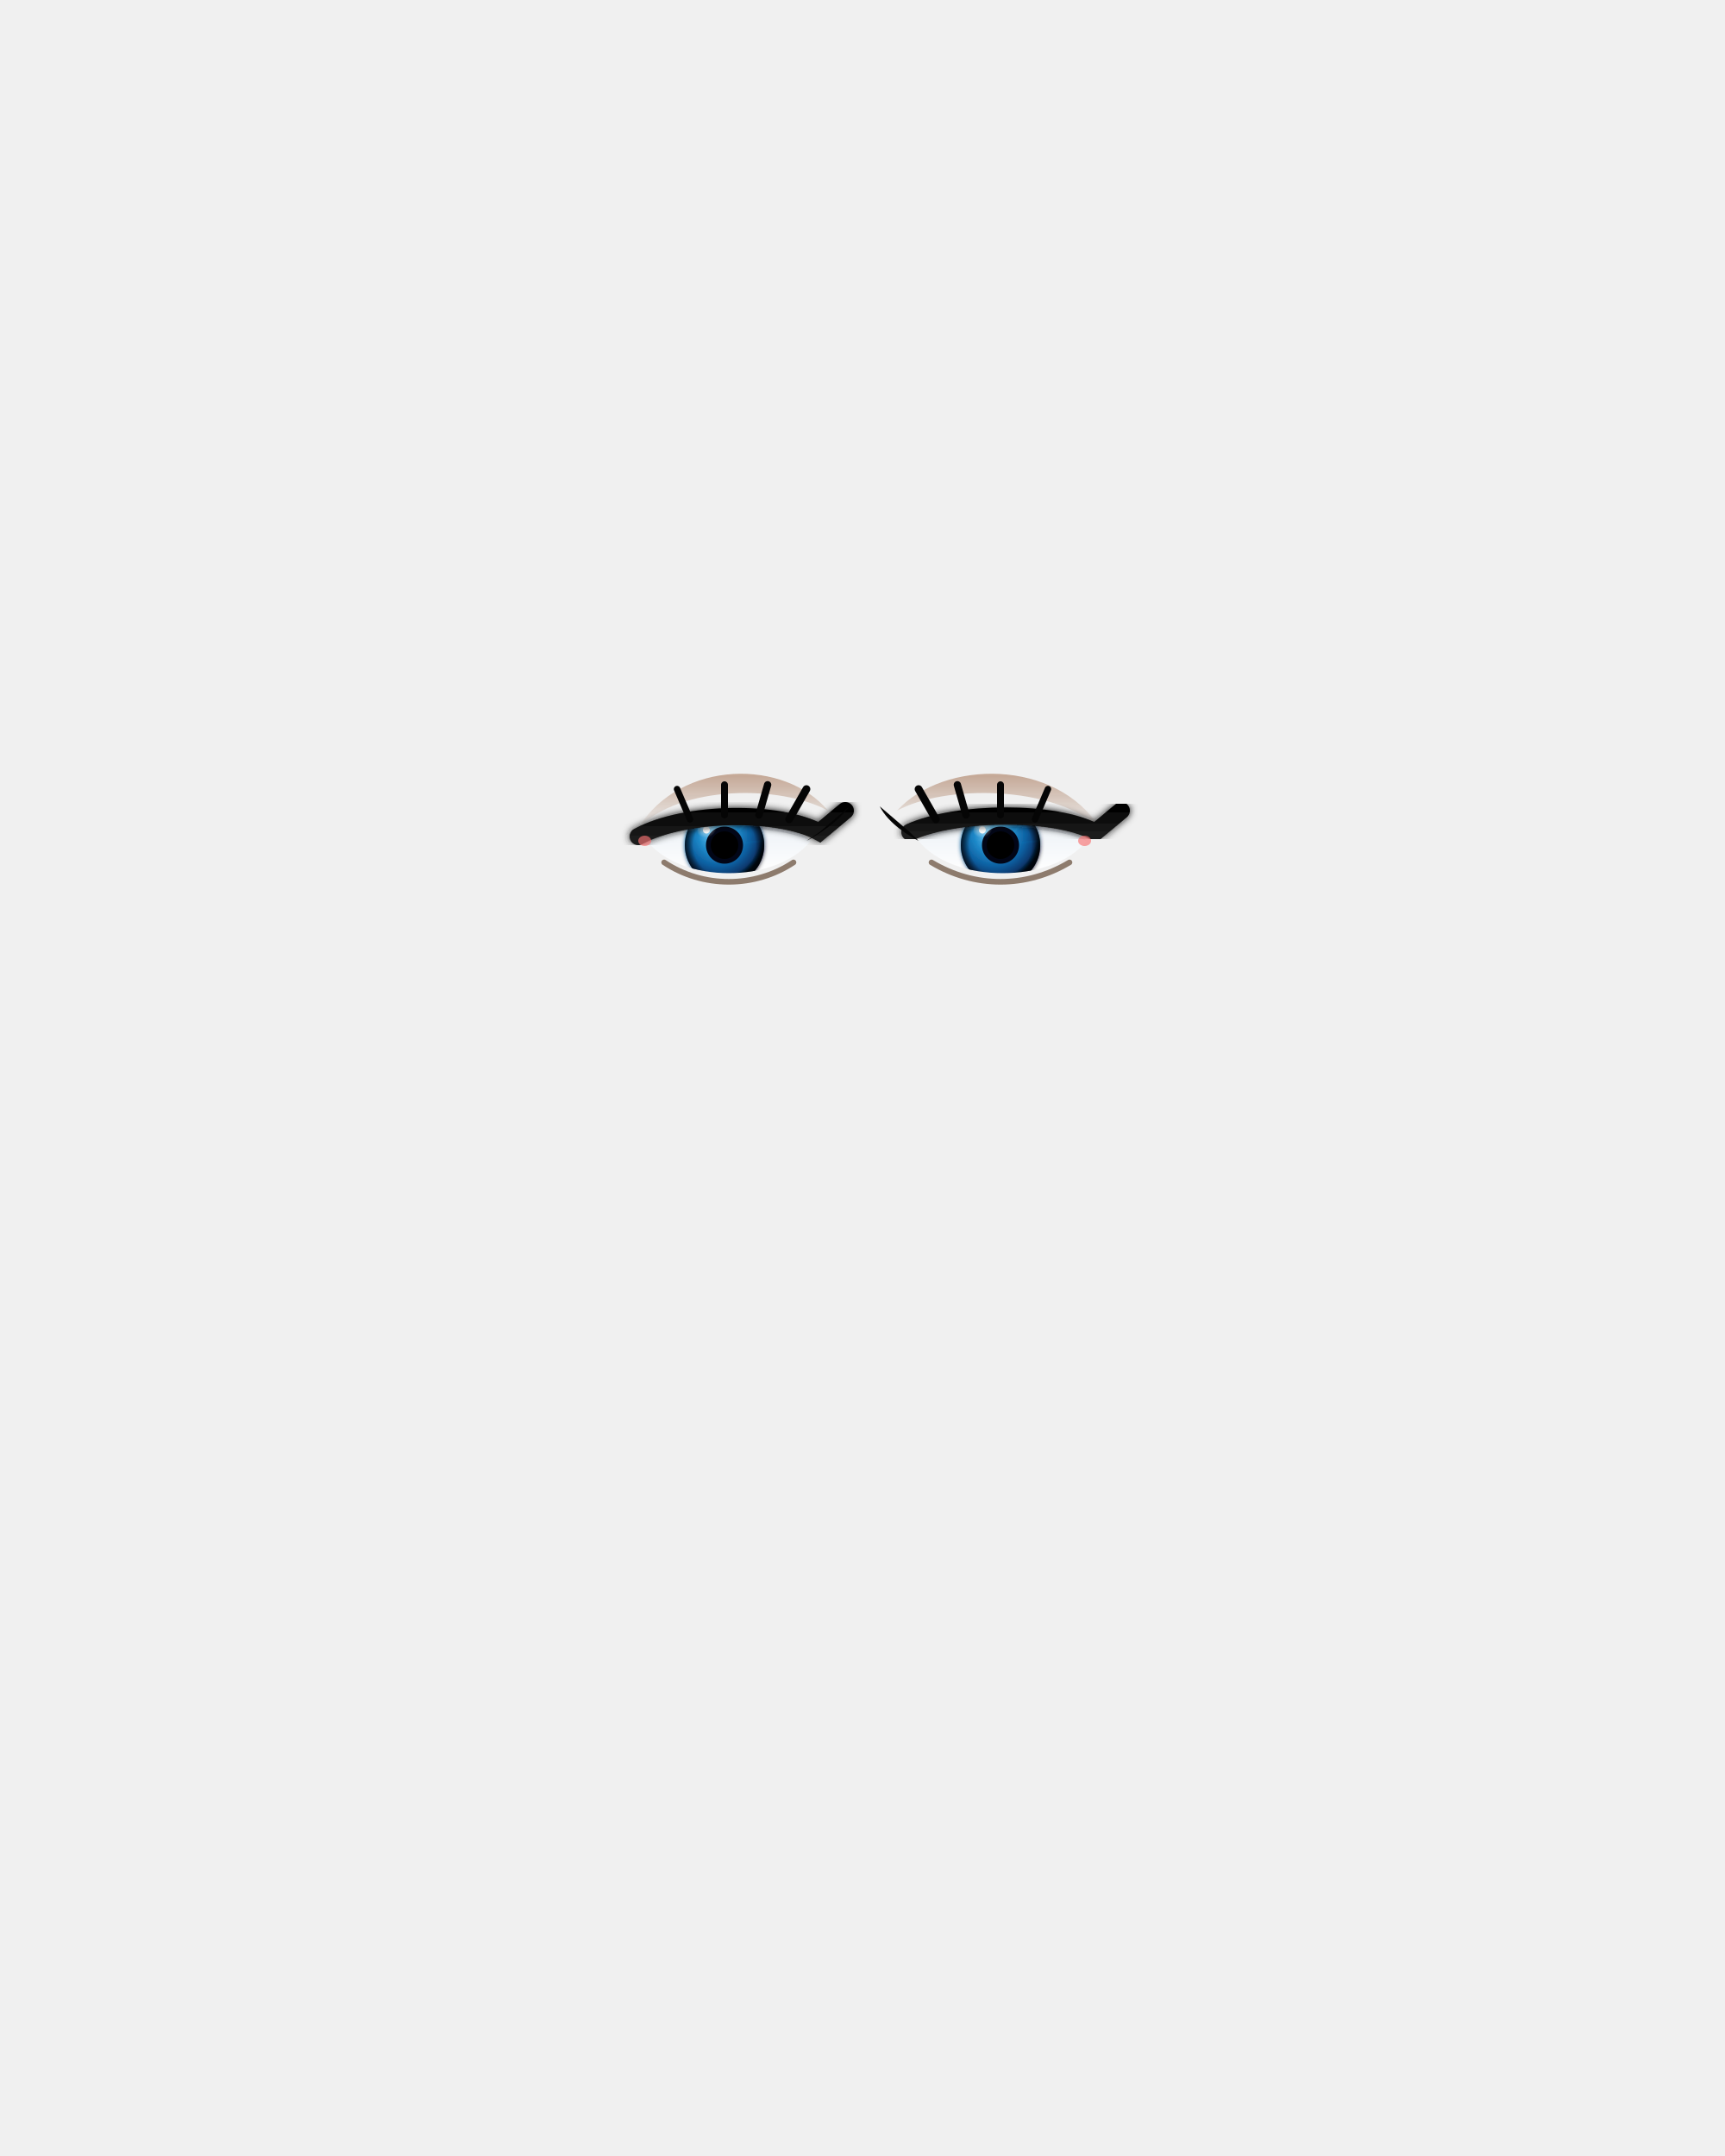
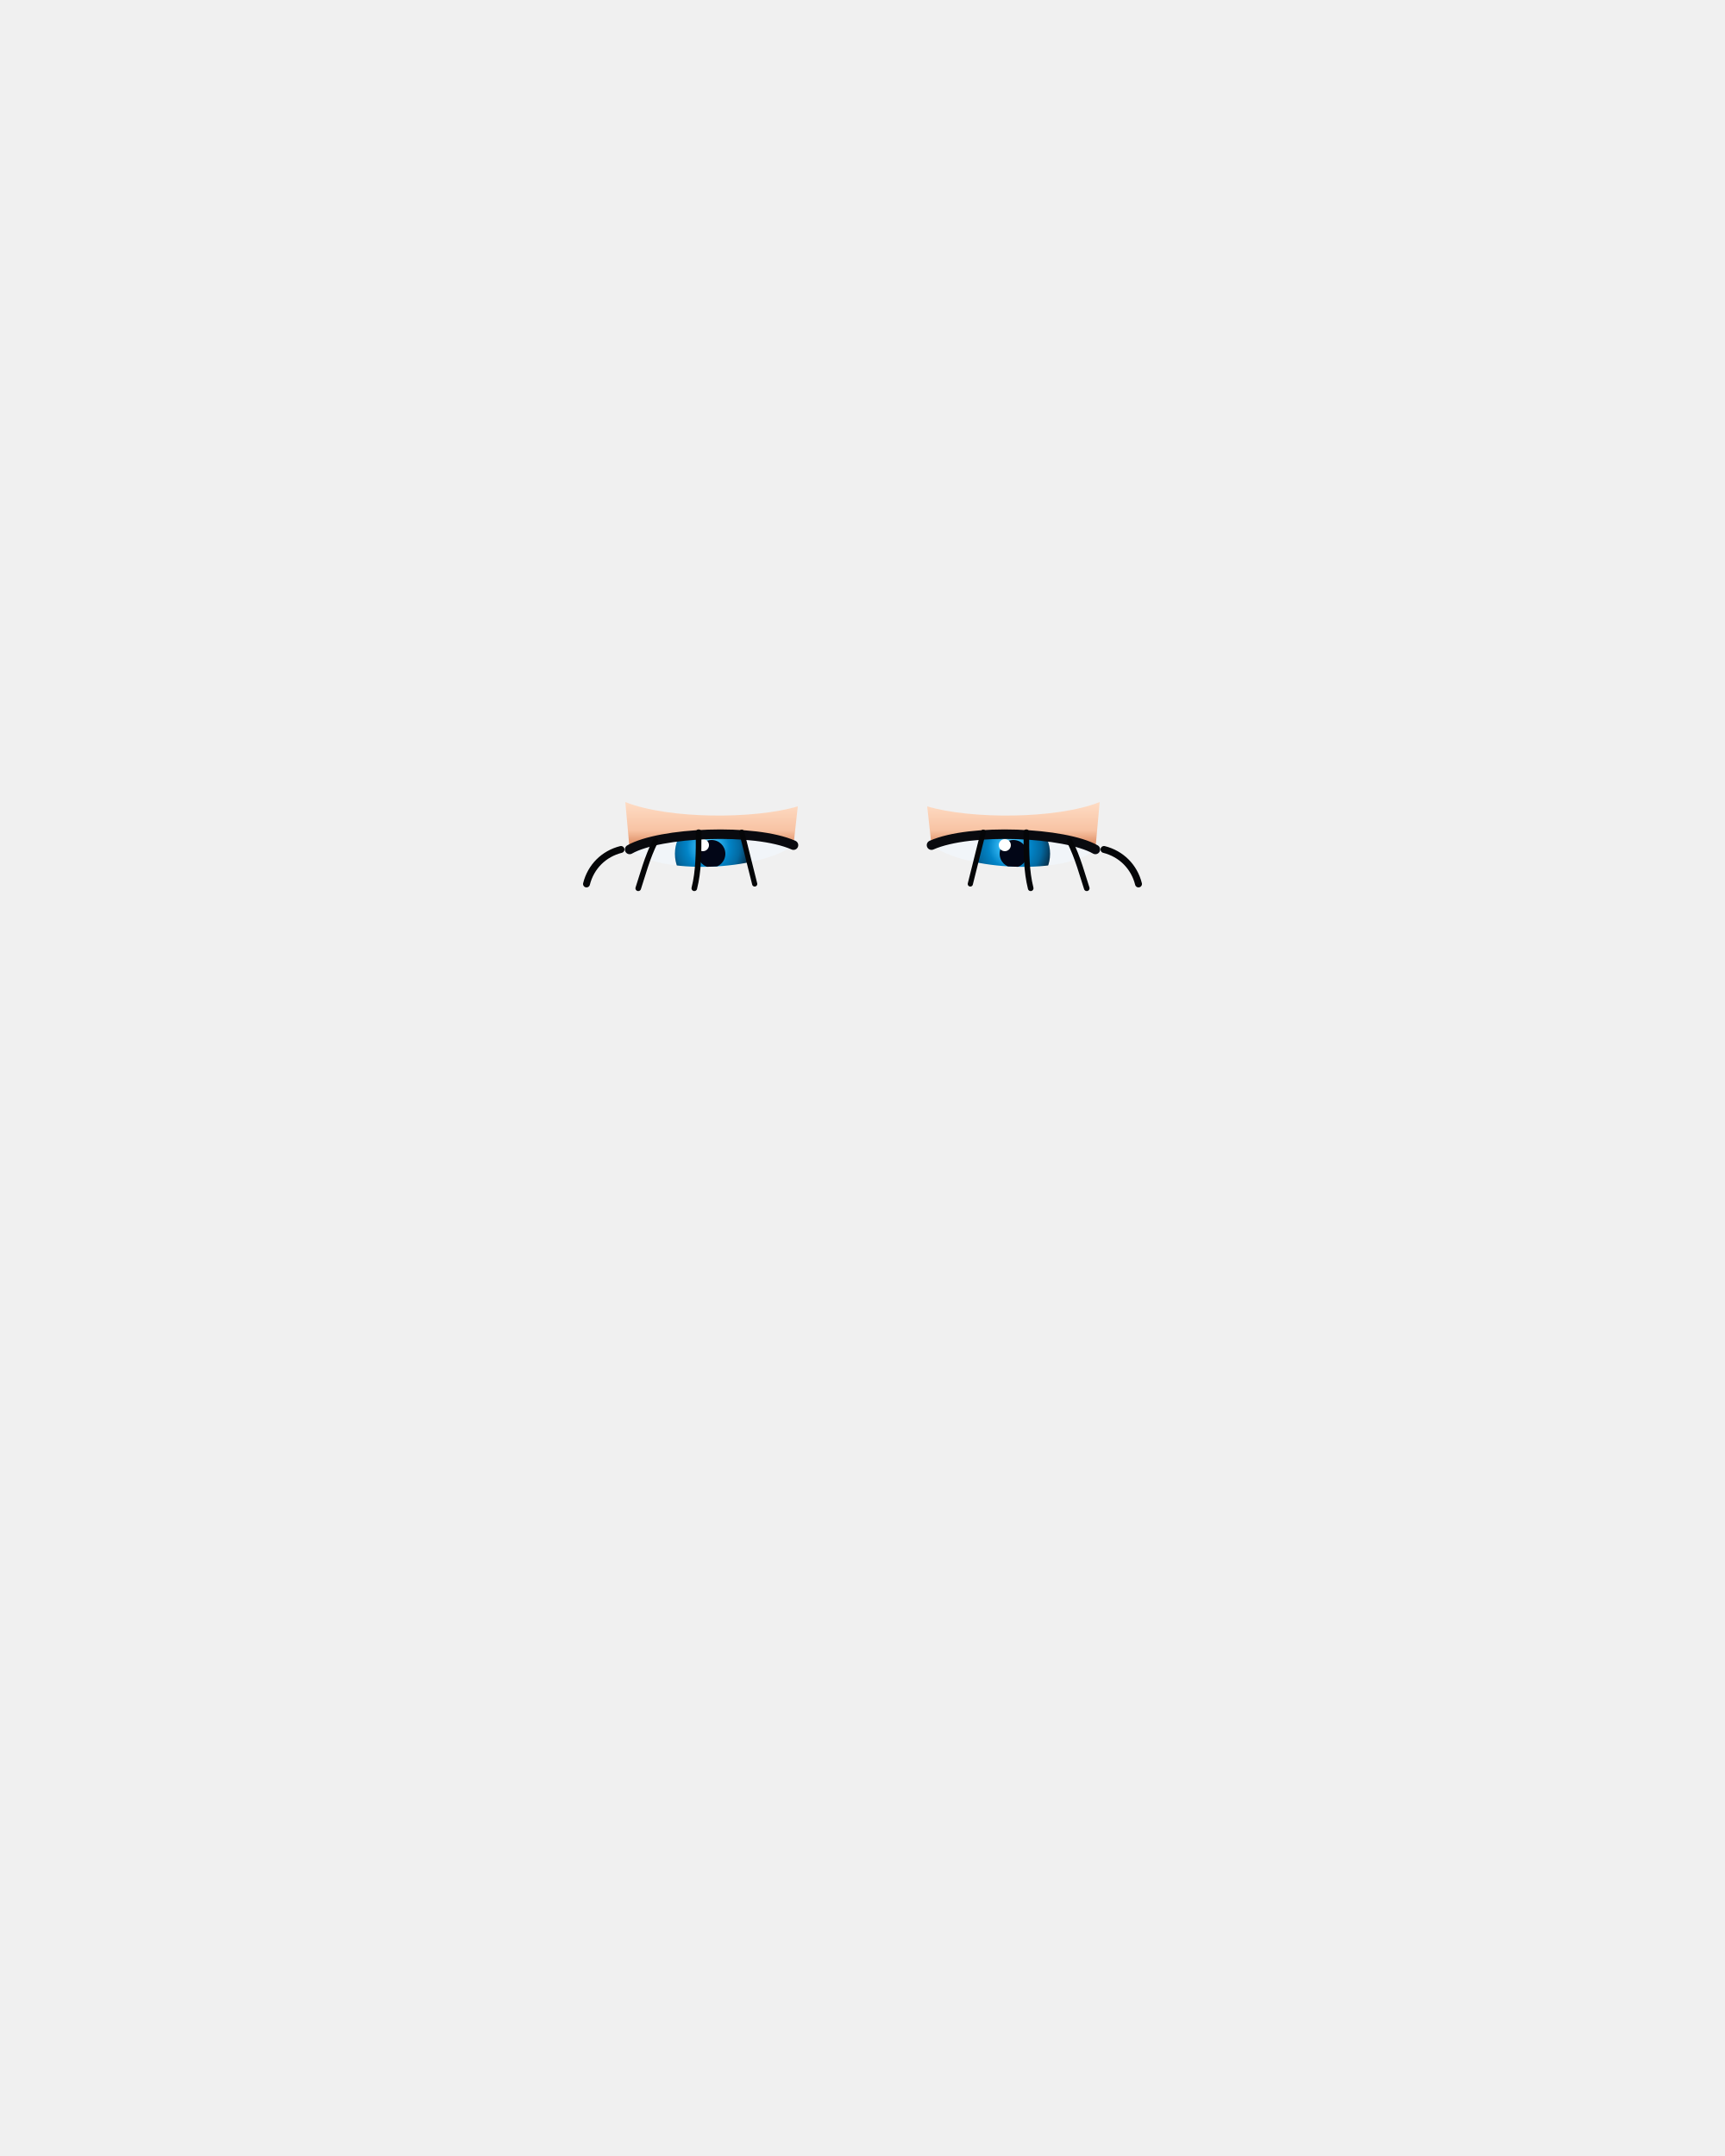
<svg xmlns="http://www.w3.org/2000/svg" viewBox="0 0 400 500" width="100%" height="100%">
  <defs>
-     <radialGradient id="irisBaseH" cx="42%" cy="36%" r="60%">
-       <stop offset="0%" stop-color="#a8d8f0" />
-       <stop offset="18%" stop-color="#5bb8e8" />
-       <stop offset="42%" stop-color="#1e88c8" />
-       <stop offset="68%" stop-color="#0d5fa0" />
-       <stop offset="88%" stop-color="#083a70" />
-       <stop offset="100%" stop-color="#020e1c" />
+     <radialGradient id="irisGradH" cx="45%" cy="40%" r="58%">
+       <stop offset="0%" stop-color="#bbf2f6" />
+       <stop offset="20%" stop-color="#38bdf8" />
+       <stop offset="50%" stop-color="#0284c7" />
+       <stop offset="75%" stop-color="#0369a1" />
+       <stop offset="100%" stop-color="#082f49" />
    </radialGradient>
-     <radialGradient id="limbalH" cx="50%" cy="50%" r="50%">
-       <stop offset="78%" stop-color="#000000" stop-opacity="0" />
-       <stop offset="90%" stop-color="#000000" stop-opacity="0.45" />
-       <stop offset="100%" stop-color="#000000" stop-opacity="0.75" />
-     </radialGradient>
-     <radialGradient id="catchLightH" cx="35%" cy="28%" r="45%">
-       <stop offset="0%" stop-color="#ffffff" stop-opacity="0.95" />
-       <stop offset="40%" stop-color="#ffffff" stop-opacity="0.5" />
-       <stop offset="100%" stop-color="#ffffff" stop-opacity="0" />
-     </radialGradient>
-     <linearGradient id="scleraH" x1="0%" y1="0%" x2="0%" y2="100%">
-       <stop offset="0%" stop-color="#d1d5db" />
-       <stop offset="30%" stop-color="#f0f4f8" />
-       <stop offset="100%" stop-color="#ffffff" />
+     <linearGradient id="lidSkinH" x1="0%" y1="0%" x2="0%" y2="100%">
+       <stop offset="0%" stop-color="#fedcc5" />
+       <stop offset="60%" stop-color="#f8c3a3" />
+       <stop offset="100%" stop-color="#d4794e" />
    </linearGradient>
-     <linearGradient id="lashBlackH" x1="0%" y1="0%" x2="0%" y2="100%">
-       <stop offset="0%" stop-color="#050505" />
-       <stop offset="100%" stop-color="#1a1a1a" />
-     </linearGradient>
-     <linearGradient id="drowsyLid" x1="0%" y1="0%" x2="0%" y2="100%">
-       <stop offset="0%" stop-color="#7c3000" stop-opacity="0.45" />
-       <stop offset="100%" stop-color="#7c3000" stop-opacity="0" />
-     </linearGradient>
-     <filter id="lashGlowH" x="-30%" y="-30%" width="160%" height="160%">
-       <feGaussianBlur stdDeviation="0.8" result="blur" />
-       <feMerge>
-         <feMergeNode in="blur" />
-         <feMergeNode in="SourceGraphic" />
-       </feMerge>
-     </filter>
-     <filter id="irisDepthH" x="-5%" y="-5%" width="110%" height="110%">
-       <feGaussianBlur stdDeviation="0.5" result="blur" />
-       <feMerge>
-         <feMergeNode in="blur" />
-         <feMergeNode in="SourceGraphic" />
-       </feMerge>
-     </filter>
-     <clipPath id="leftHalfClip">
-       <path d="M 150 195 C 158 188, 180 188, 188 195 C 180 205, 158 205, 150 195 Z" />
+     <clipPath id="leftEyeClipH">
+       <path d="M 146 197 C 151 193, 174 192, 184 196 C 176 202, 153 203, 146 197 Z" />
    </clipPath>
-     <clipPath id="rightHalfClip">
-       <path d="M 213 195 C 222 188, 244 188, 252 195 C 244 205, 221 205, 213 195 Z" />
+     <clipPath id="rightEyeClipH">
+       <path d="M 216 196 C 226 192, 249 193, 254 197 C 247 203, 224 202, 216 196 Z" />
    </clipPath>
  </defs>
-   <g id="leftEyeHalf">
-     <path d="M 148 192 C 158 176, 182 176, 192 188 C 181 182, 158 182, 148 192 Z" fill="url(#drowsyLid)" opacity="0.85" />
-     <path d="M 150 195 C 158 188, 180 188, 188 195 C 180 205, 158 205, 150 195 Z" fill="url(#scleraH)" />
-     <path d="M 150 195 C 158 188, 180 188, 188 195 C 180 191, 158 191, 150 195 Z" fill="#9ca3af" opacity="0.28" />
-     <g clip-path="url(#leftHalfClip)">
-       <circle cx="168" cy="196" r="9.2" fill="url(#irisBaseH)" filter="url(#irisDepthH)" />
-       <line x1="168" y1="187" x2="168" y2="196" stroke="#38bdf8" stroke-width="0.6" opacity="0.15" />
-       <line x1="175" y1="189" x2="168" y2="196" stroke="#38bdf8" stroke-width="0.5" opacity="0.12" />
-       <line x1="177" y1="195" x2="168" y2="196" stroke="#0284c7" stroke-width="0.5" opacity="0.1" />
-       <line x1="161" y1="195" x2="168" y2="196" stroke="#0284c7" stroke-width="0.5" opacity="0.1" />
-       <line x1="161" y1="189" x2="168" y2="196" stroke="#38bdf8" stroke-width="0.5" opacity="0.12" />
-       <circle cx="168" cy="196" r="9.2" fill="url(#limbalH)" />
-       <circle cx="168" cy="196" r="4.3" fill="#020617" />
-       <circle cx="168" cy="196" r="3.2" fill="#000000" />
-       <circle cx="164.5" cy="193" r="2.8" fill="url(#catchLightH)" opacity="0.9" />
-       <circle cx="163.8" cy="192.5" r="0.8" fill="#ffffff" opacity="0.99" />
-     </g>
-     <path d="M 148 194 C 159 188, 181 188, 190 193 L 196 188" stroke="url(#lashBlackH)" stroke-width="4.0" stroke-linecap="round" fill="none" filter="url(#lashGlowH)" />
-     <path d="M 190 193 L 197 187 C 194 191, 189 194, 187 195 Z" fill="#050505" />
-     <path d="M 183 190 L 187 183" stroke="#050505" stroke-width="1.8" stroke-linecap="round" />
-     <path d="M 176 189 L 178 182" stroke="#050505" stroke-width="1.7" stroke-linecap="round" />
-     <path d="M 168 189 L 168 182" stroke="#050505" stroke-width="1.6" stroke-linecap="round" />
-     <path d="M 160 190 L 157 183" stroke="#050505" stroke-width="1.5" stroke-linecap="round" />
-     <path d="M 154 200 C 163 206, 175 206, 184 200" stroke="#3d1c02" stroke-width="1.3" stroke-linecap="round" fill="none" opacity="0.55" />
-     <ellipse cx="149.5" cy="195" rx="1.5" ry="1.2" fill="#f87171" opacity="0.65" />
+   <path d="M 145 186 C 155 190, 175 190, 185 187 L 184 196 C 174 192, 151 193, 146 197 Z" fill="url(#lidSkinH)" />
+   <g clip-path="url(#leftEyeClipH)">
+     <rect x="144" y="190" width="42" height="15" fill="#f1f5f9" />
+     <circle cx="165" cy="198" r="8.5" fill="url(#irisGradH)" />
+     <circle cx="165" cy="198" r="3.2" fill="#020617" />
+     <circle cx="163" cy="196" r="1.4" fill="#ffffff" />
  </g>
-   <g id="rightEyeHalf">
-     <path d="M 208 188 C 219 176, 245 176, 255 192 C 244 182, 219 182, 208 188 Z" fill="url(#drowsyLid)" opacity="0.85" />
-     <path d="M 213 195 C 222 188, 244 188, 252 195 C 244 205, 221 205, 213 195 Z" fill="url(#scleraH)" />
-     <path d="M 213 195 C 222 188, 244 188, 252 195 C 244 191, 221 191, 213 195 Z" fill="#9ca3af" opacity="0.28" />
-     <g clip-path="url(#rightHalfClip)">
-       <circle cx="232" cy="196" r="9.2" fill="url(#irisBaseH)" filter="url(#irisDepthH)" />
-       <line x1="232" y1="187" x2="232" y2="196" stroke="#38bdf8" stroke-width="0.6" opacity="0.15" />
-       <line x1="239" y1="189" x2="232" y2="196" stroke="#38bdf8" stroke-width="0.5" opacity="0.12" />
-       <line x1="241" y1="195" x2="232" y2="196" stroke="#0284c7" stroke-width="0.5" opacity="0.1" />
-       <line x1="225" y1="195" x2="232" y2="196" stroke="#0284c7" stroke-width="0.5" opacity="0.1" />
-       <line x1="225" y1="189" x2="232" y2="196" stroke="#38bdf8" stroke-width="0.5" opacity="0.12" />
-       <circle cx="232" cy="196" r="9.2" fill="url(#limbalH)" />
-       <circle cx="232" cy="196" r="4.3" fill="#020617" />
-       <circle cx="232" cy="196" r="3.2" fill="#000000" />
-       <circle cx="228.5" cy="193" r="2.8" fill="url(#catchLightH)" opacity="0.9" />
-       <circle cx="227.8" cy="192.5" r="0.8" fill="#ffffff" opacity="0.99" />
-     </g>
-     <path d="M 211 193 C 222 188, 245 188, 254 193 L 260 188" stroke="url(#lashBlackH)" stroke-width="4.0" stroke-linecap="round" fill="none" filter="url(#lashGlowH)" />
-     <path d="M 211 193 L 204 187 C 206 191, 211 194, 213 195 Z" fill="#050505" />
-     <path d="M 217 190 L 213 183" stroke="#050505" stroke-width="1.8" stroke-linecap="round" />
-     <path d="M 224 189 L 222 182" stroke="#050505" stroke-width="1.7" stroke-linecap="round" />
-     <path d="M 232 189 L 232 182" stroke="#050505" stroke-width="1.6" stroke-linecap="round" />
-     <path d="M 240 190 L 243 183" stroke="#050505" stroke-width="1.5" stroke-linecap="round" />
-     <path d="M 216 200 C 226 206, 238 206, 248 200" stroke="#3d1c02" stroke-width="1.3" stroke-linecap="round" fill="none" opacity="0.55" />
-     <ellipse cx="251.5" cy="195" rx="1.5" ry="1.2" fill="#f87171" opacity="0.65" />
+   <path d="M 146 197 C 153 193, 175 192, 184 196" stroke="#090a0f" stroke-width="2.2" stroke-linecap="round" fill="none" />
+   <path d="M 144 197 C 140 198, 137 201, 136 205" stroke="#050608" stroke-width="1.6" stroke-linecap="round" fill="none" />
+   <path d="M 152 195 C 150 199, 149 203, 148 206" stroke="#050608" stroke-width="1.3" stroke-linecap="round" fill="none" />
+   <path d="M 162 193 C 162 198, 162 202, 161 206" stroke="#050608" stroke-width="1.3" stroke-linecap="round" fill="none" />
+   <path d="M 172 193 C 173 197, 174 201, 175 205" stroke="#050608" stroke-width="1.2" stroke-linecap="round" fill="none" />
+   <path d="M 215 187 C 225 190, 245 190, 255 186 L 254 197 C 249 193, 226 192, 216 196 Z" fill="url(#lidSkinH)" />
+   <g clip-path="url(#rightEyeClipH)">
+     <rect x="214" y="190" width="42" height="15" fill="#f1f5f9" />
+     <circle cx="235" cy="198" r="8.5" fill="url(#irisGradH)" />
+     <circle cx="235" cy="198" r="3.2" fill="#020617" />
+     <circle cx="233" cy="196" r="1.4" fill="#ffffff" />
  </g>
+   <path d="M 216 196 C 225 192, 247 193, 254 197" stroke="#090a0f" stroke-width="2.2" stroke-linecap="round" fill="none" />
+   <path d="M 256 197 C 260 198, 263 201, 264 205" stroke="#050608" stroke-width="1.6" stroke-linecap="round" fill="none" />
+   <path d="M 248 195 C 250 199, 251 203, 252 206" stroke="#050608" stroke-width="1.3" stroke-linecap="round" fill="none" />
+   <path d="M 238 193 C 238 198, 238 202, 239 206" stroke="#050608" stroke-width="1.3" stroke-linecap="round" fill="none" />
+   <path d="M 228 193 C 227 197, 226 201, 225 205" stroke="#050608" stroke-width="1.2" stroke-linecap="round" fill="none" />
</svg>
